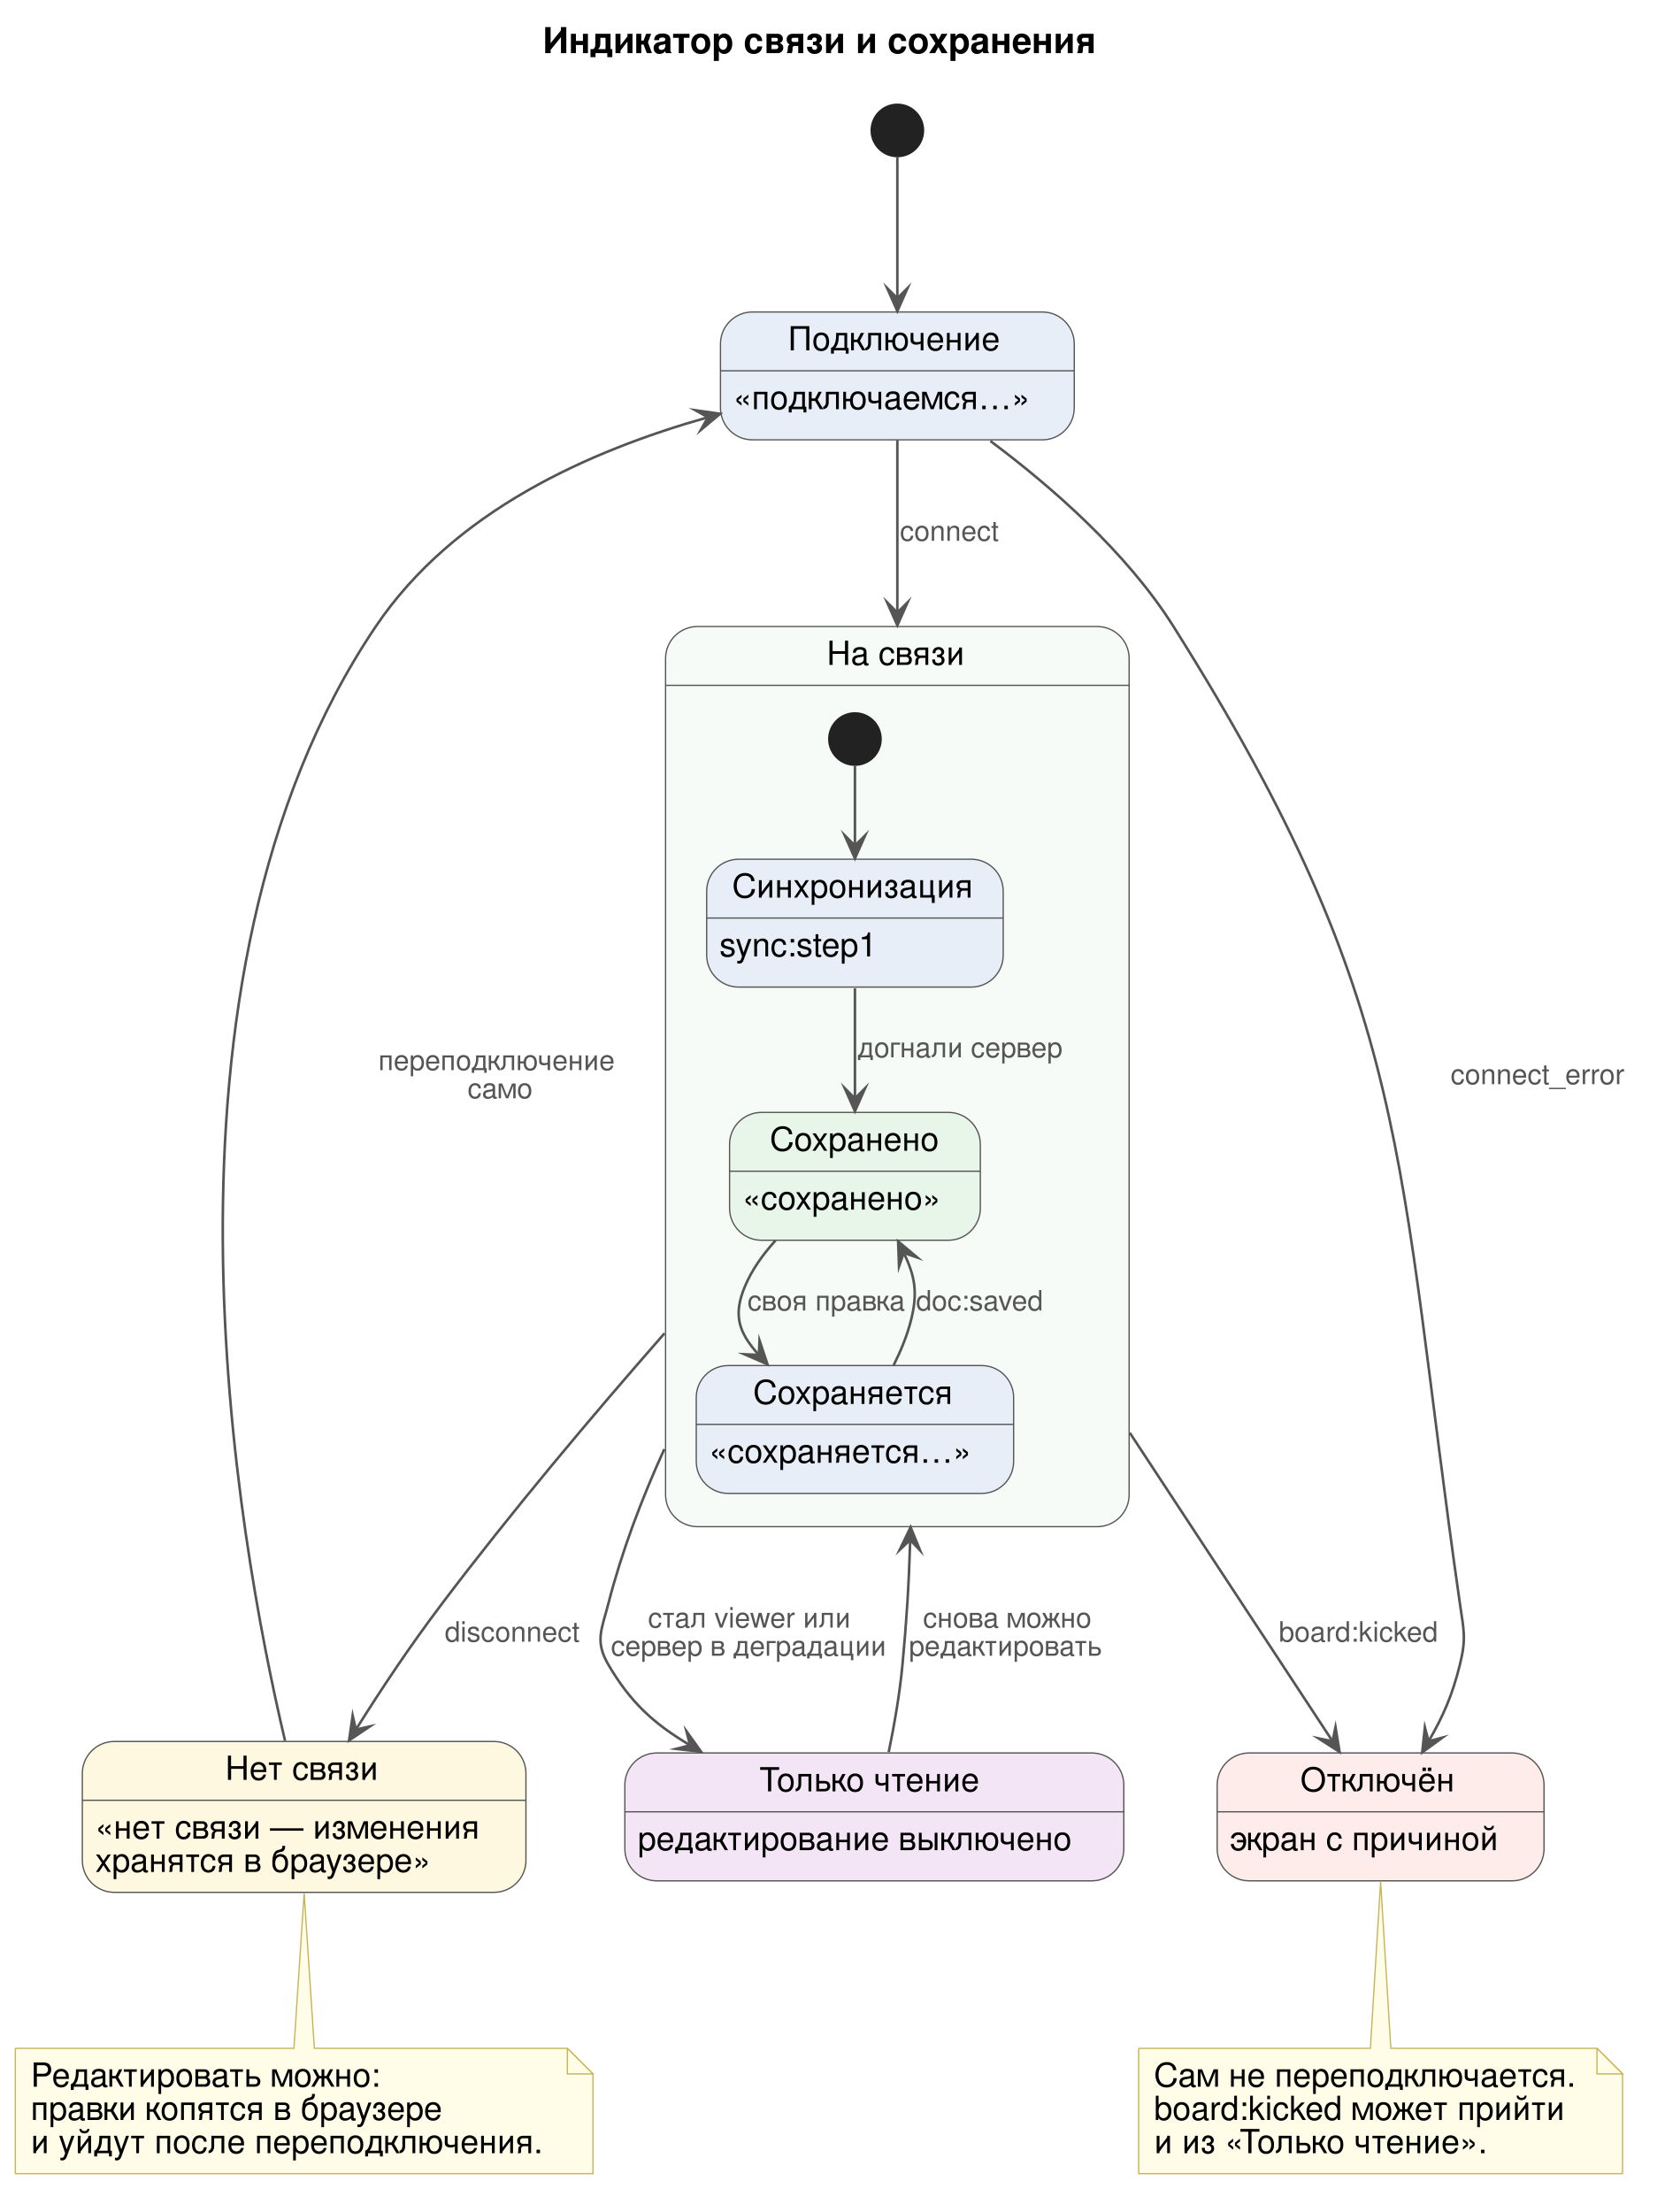
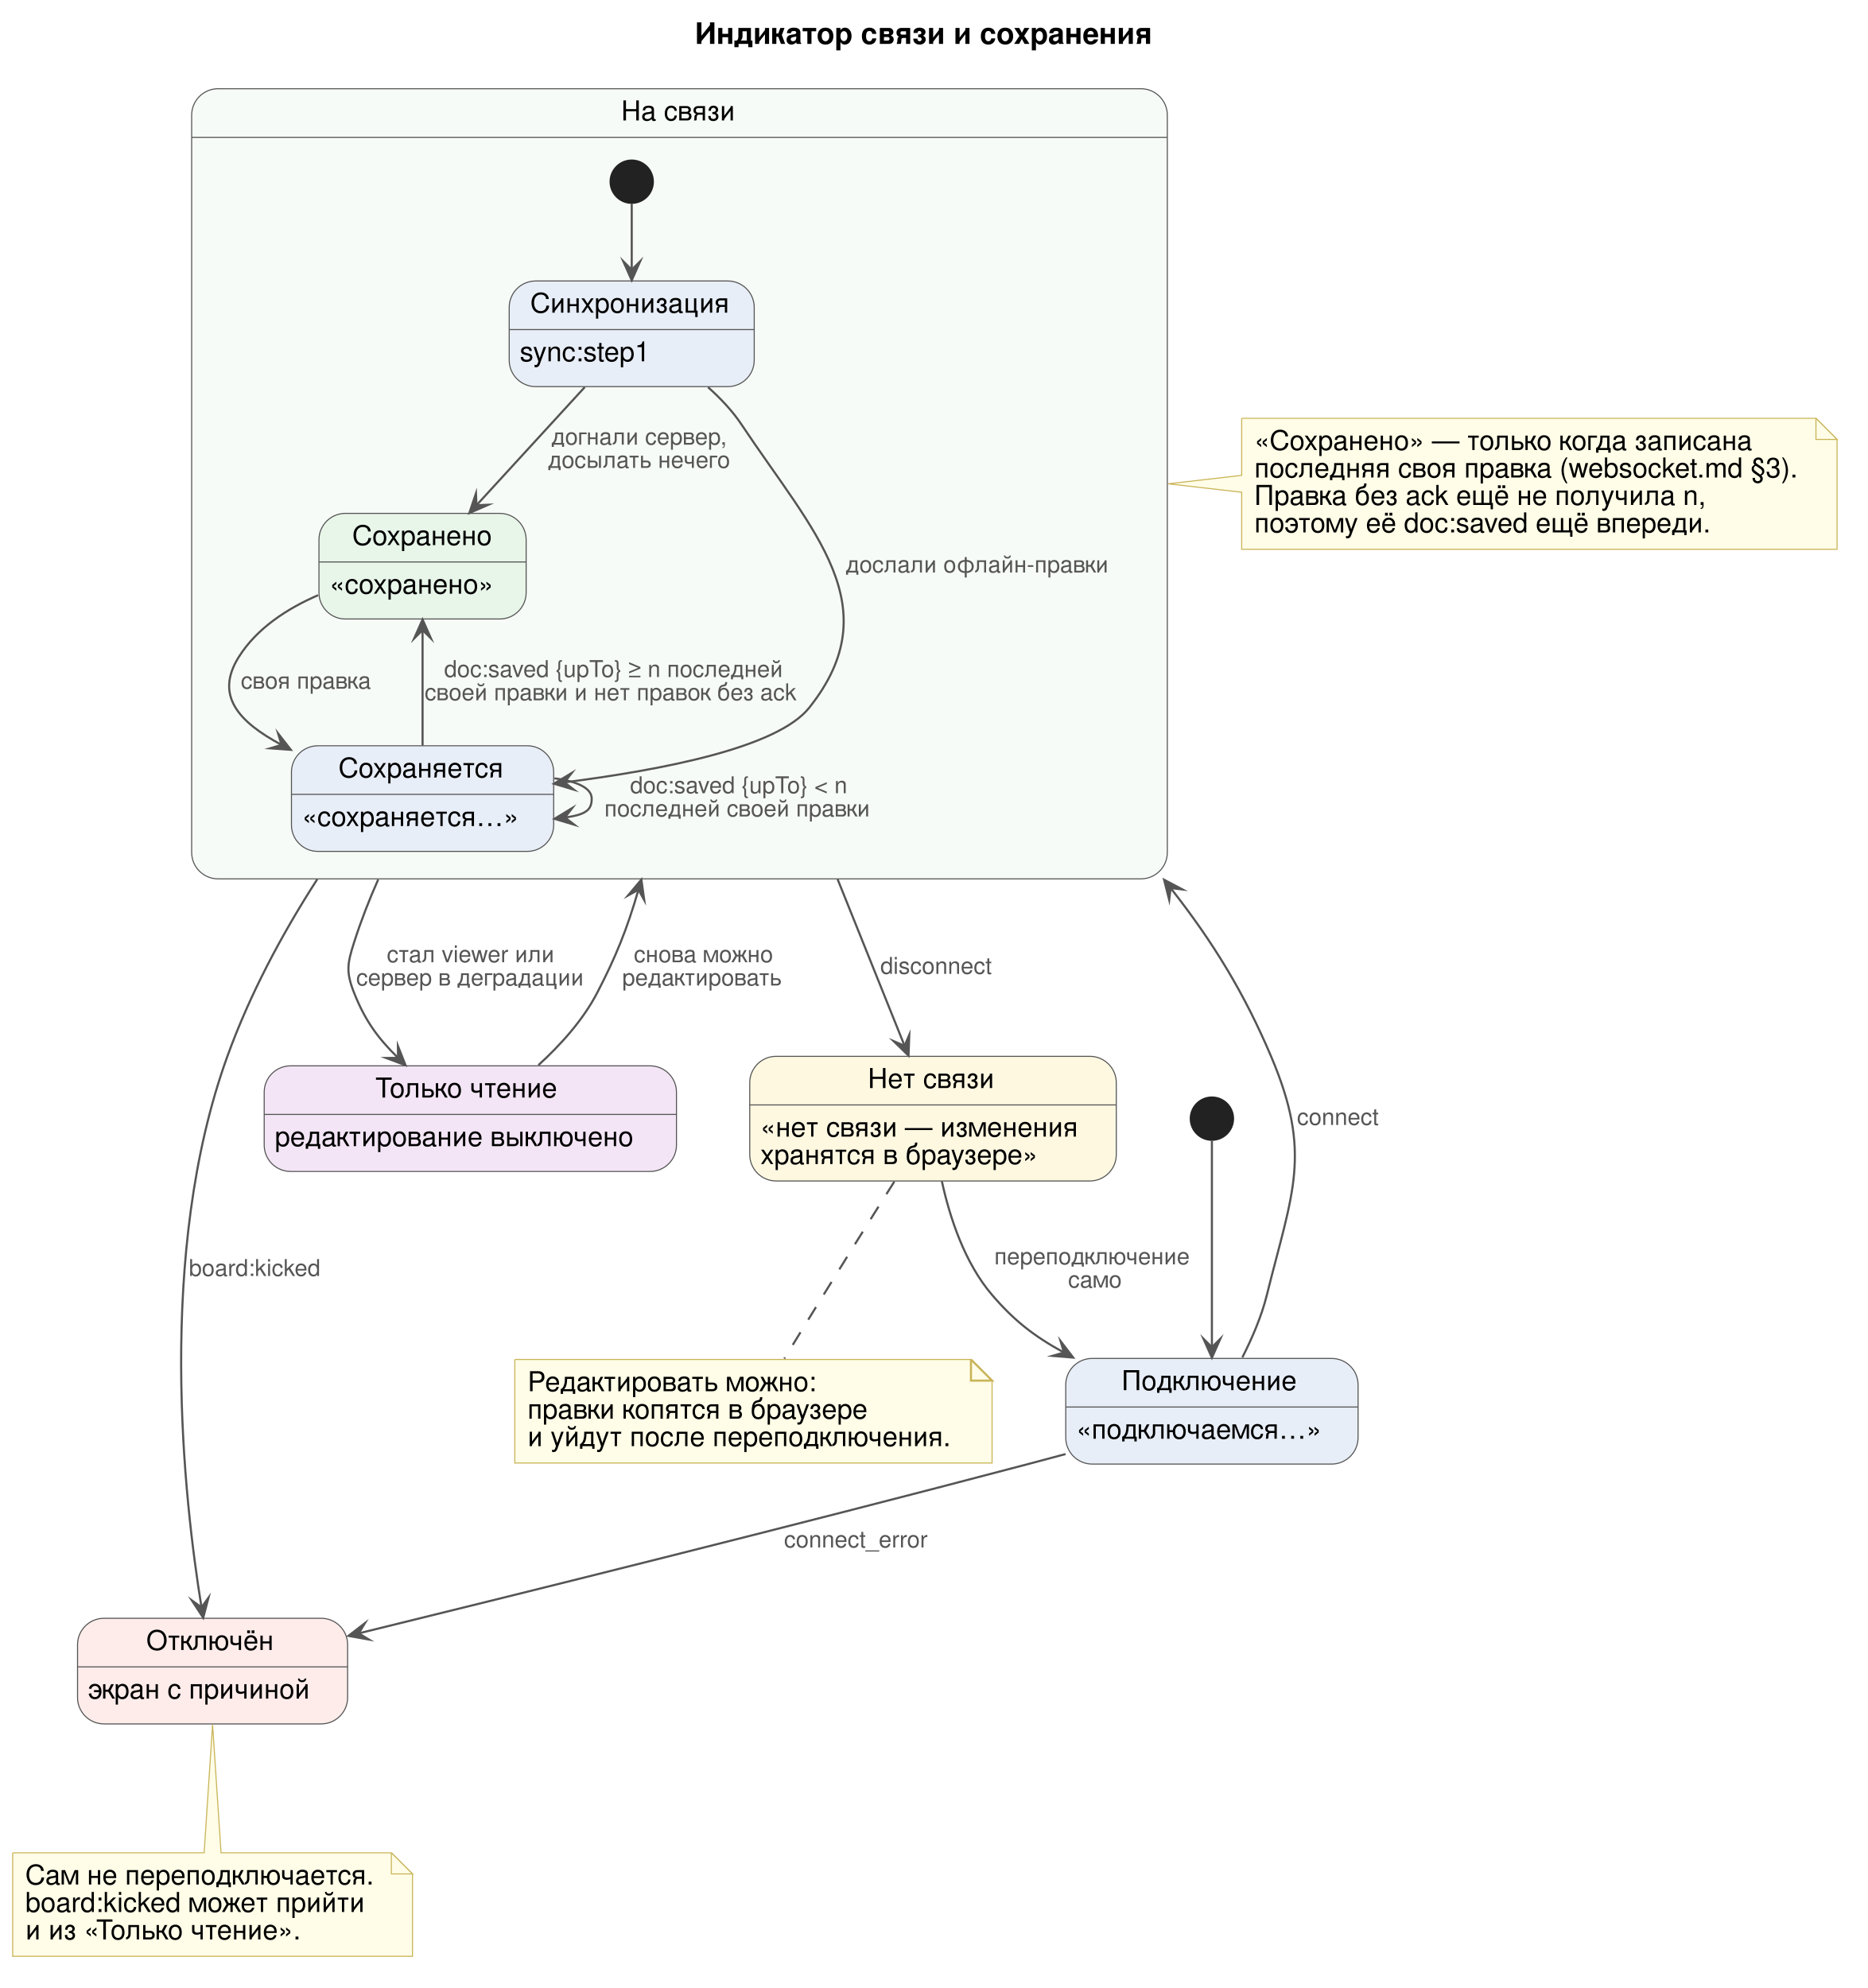
- <svg xmlns="http://www.w3.org/2000/svg" version="1.1" data-diagram-type="STATE" style="width:651px;height:865px;background:#FFFFFF;" width="651px" height="865px" viewBox="0 0 651 865" zoomAndPan="magnify" preserveAspectRatio="none" contentStyleType="text/css">
+ <svg xmlns="http://www.w3.org/2000/svg" version="1.1" data-diagram-type="STATE" style="width:884px;height:941px;background:#FFFFFF;" width="884px" height="941px" viewBox="0 0 884 941" zoomAndPan="magnify" preserveAspectRatio="none" contentStyleType="text/css">
  <defs />
  <g font-family="sans-serif" lengthAdjust="spacing">
    <g class="title" data-source-line="16">
-       <text x="212.323" y="20.78" fill="#000" font-size="14" textLength="219.543" font-weight="700" font-family="'Helvetica'">Индикатор связи и сохранения</text>
+       <text x="328.99" y="20.78" fill="#000" font-size="14" textLength="219.543" font-weight="700" font-family="'Helvetica'">Индикатор связи и сохранения</text>
    </g>
    <g class="entity" data-qualified-name="Connecting" id="ent0001" data-source-line="18">
-       <rect x="281.77" y="122" width="138.365" height="50" fill="#E8EEF7" style="stroke:#555;stroke-width:0.5;" rx="12.5" ry="12.5" />
-       <line x1="281.77" y1="145" x2="420.135" y2="145" style="stroke:#555;stroke-width:0.5;" />
-       <text x="308.22" y="137.01" fill="#000" font-size="13" textLength="85.465" font-family="'Helvetica'">Подключение</text>
-       <text x="286.77" y="160.01" fill="#000" font-size="13" textLength="118.365" font-family="'Helvetica'">«подключаемся…»</text>
+       <rect x="504.44" y="643" width="138.365" height="50" fill="#E8EEF7" style="stroke:#555;stroke-width:0.5;" rx="12.5" ry="12.5" />
+       <line x1="504.44" y1="666" x2="642.805" y2="666" style="stroke:#555;stroke-width:0.5;" />
+       <text x="530.89" y="658.01" fill="#000" font-size="13" textLength="85.465" font-family="'Helvetica'">Подключение</text>
+       <text x="509.44" y="681.01" fill="#000" font-size="13" textLength="118.365" font-family="'Helvetica'">«подключаемся…»</text>
    </g>
    <g class="entity" data-qualified-name="Online" id="ent0002" data-source-line="20">
-       <path d="M272.8,245 L429.098,245 A12.5,12.5 0 0 1 441.598,257.5 L441.598,268 L260.3,268 L260.3,257.5 A12.5,12.5 0 0 1 272.8,245" fill="#F7FBF7" />
-       <path d="M260.3,268 L441.598,268 L441.598,584.5 A12.5,12.5 0 0 1 429.098,597 L272.8,597 A12.5,12.5 0 0 1 260.3,584.5 L260.3,268" fill="#F7FBF7" />
-       <rect x="260.3" y="245" width="181.298" height="352" fill="none" style="stroke:#555;stroke-width:0.5;" rx="12.5" ry="12.5" />
-       <line x1="260.3" y1="268" x2="441.598" y2="268" style="stroke:#555;stroke-width:0.5;" />
-       <text x="323.352" y="260.01" fill="#000" font-size="13" textLength="55.193" font-family="'Helvetica'">На связи</text>
+       <path d="M103.22,42 L540.016,42 A12.5,12.5 0 0 1 552.516,54.5 L552.516,65 L90.72,65 L90.72,54.5 A12.5,12.5 0 0 1 103.22,42" fill="#F7FBF7" />
+       <path d="M90.72,65 L552.516,65 L552.516,403.5 A12.5,12.5 0 0 1 540.016,416 L103.22,416 A12.5,12.5 0 0 1 90.72,403.5 L90.72,65" fill="#F7FBF7" />
+       <rect x="90.72" y="42" width="461.796" height="374" fill="none" style="stroke:#555;stroke-width:0.5;" rx="12.5" ry="12.5" />
+       <line x1="90.72" y1="65" x2="552.516" y2="65" style="stroke:#555;stroke-width:0.5;" />
+       <text x="294.021" y="57.01" fill="#000" font-size="13" textLength="55.193" font-family="'Helvetica'">На связи</text>
      <g class="entity" data-qualified-name="Online.Syncing" id="ent0003" data-source-line="21">
-         <rect x="276.38" y="336" width="115.97" height="50" fill="#E8EEF7" style="stroke:#555;stroke-width:0.5;" rx="12.5" ry="12.5" />
-         <line x1="276.38" y1="359" x2="392.35" y2="359" style="stroke:#555;stroke-width:0.5;" />
-         <text x="286.38" y="351.01" fill="#000" font-size="13" textLength="95.97" font-family="'Helvetica'">Синхронизация</text>
-         <text x="281.38" y="374.01" fill="#000" font-size="13" textLength="62.144" font-family="'Helvetica'">sync:step1</text>
+         <rect x="241.02" y="133" width="115.97" height="50" fill="#E8EEF7" style="stroke:#555;stroke-width:0.5;" rx="12.5" ry="12.5" />
+         <line x1="241.02" y1="156" x2="356.99" y2="156" style="stroke:#555;stroke-width:0.5;" />
+         <text x="251.02" y="148.01" fill="#000" font-size="13" textLength="95.97" font-family="'Helvetica'">Синхронизация</text>
+         <text x="246.02" y="171.01" fill="#000" font-size="13" textLength="62.144" font-family="'Helvetica'">sync:step1</text>
      </g>
      <g class="entity" data-qualified-name="Online.Saved" id="ent0004" data-source-line="22">
-         <rect x="285.33" y="435" width="98.07" height="50" fill="#E8F5E9" style="stroke:#555;stroke-width:0.5;" rx="12.5" ry="12.5" />
-         <line x1="285.33" y1="458" x2="383.4" y2="458" style="stroke:#555;stroke-width:0.5;" />
-         <text x="301.116" y="450.01" fill="#000" font-size="13" textLength="66.498" font-family="'Helvetica'">Сохранено</text>
-         <text x="290.33" y="473.01" fill="#000" font-size="13" textLength="78.07" font-family="'Helvetica'">«сохранено»</text>
+         <rect x="150.97" y="243" width="98.07" height="50" fill="#E8F5E9" style="stroke:#555;stroke-width:0.5;" rx="12.5" ry="12.5" />
+         <line x1="150.97" y1="266" x2="249.04" y2="266" style="stroke:#555;stroke-width:0.5;" />
+         <text x="166.756" y="258.01" fill="#000" font-size="13" textLength="66.498" font-family="'Helvetica'">Сохранено</text>
+         <text x="155.97" y="281.01" fill="#000" font-size="13" textLength="78.07" font-family="'Helvetica'">«сохранено»</text>
      </g>
      <g class="entity" data-qualified-name="Online.Saving" id="ent0005" data-source-line="23">
-         <rect x="272.3" y="534" width="124.121" height="50" fill="#E8EEF7" style="stroke:#555;stroke-width:0.5;" rx="12.5" ry="12.5" />
-         <line x1="272.3" y1="557" x2="396.421" y2="557" style="stroke:#555;stroke-width:0.5;" />
-         <text x="294.586" y="549.01" fill="#000" font-size="13" textLength="79.549" font-family="'Helvetica'">Сохраняется</text>
-         <text x="277.3" y="572.01" fill="#000" font-size="13" textLength="104.121" font-family="'Helvetica'">«сохраняется…»</text>
+         <rect x="137.95" y="353" width="124.121" height="50" fill="#E8EEF7" style="stroke:#555;stroke-width:0.5;" rx="12.5" ry="12.5" />
+         <line x1="137.95" y1="376" x2="262.071" y2="376" style="stroke:#555;stroke-width:0.5;" />
+         <text x="160.236" y="368.01" fill="#000" font-size="13" textLength="79.549" font-family="'Helvetica'">Сохраняется</text>
+         <text x="142.95" y="391.01" fill="#000" font-size="13" textLength="104.121" font-family="'Helvetica'">«сохраняется…»</text>
      </g>
      <g class="start_entity" data-qualified-name="Online..start.Online" id="ent0009" data-source-line="25">
-         <ellipse cx="334.36" cy="289" rx="10" ry="10" fill="#222" style="stroke:#222;stroke-width:1;" />
+         <ellipse cx="299.01" cy="86" rx="10" ry="10" fill="#222" style="stroke:#222;stroke-width:1;" />
      </g>
      <g class="link" data-entity-1="ent0009" data-entity-2="ent0003" id="lnk10" data-source-line="25" data-link-type="dependency">
-         <path d="M334.36,299.44 C334.36,308.7 334.36,318.19 334.36,330.68" style="stroke:#555;stroke-width:1;" fill="none" id="*start*Online-to-Syncing" />
-         <polygon points="334.36,335.68,338.36,326.68,334.36,330.68,330.36,326.68,334.36,335.68" fill="#555" style="stroke:#555;stroke-width:1;stroke-linejoin:miter;stroke-miterlimit:10;" />
+         <path d="M299.01,96.44 C299.01,105.7 299.01,115.19 299.01,127.68" style="stroke:#555;stroke-width:1;" fill="none" id="*start*Online-to-Syncing" />
+         <polygon points="299.01,132.68,303.01,123.68,299.01,127.68,295.01,123.68,299.01,132.68" fill="#555" style="stroke:#555;stroke-width:1;stroke-linejoin:miter;stroke-miterlimit:10;" />
      </g>
      <g class="link" data-entity-1="ent0003" data-entity-2="ent0004" id="lnk11" data-source-line="26" data-link-type="dependency">
-         <path d="M334.36,386.48 C334.36,401.18 334.36,414.83 334.36,429.53" style="stroke:#555;stroke-width:1;" fill="none" id="Syncing-to-Saved" />
-         <polygon points="334.36,434.53,338.36,425.53,334.36,429.53,330.36,425.53,334.36,434.53" fill="#555" style="stroke:#555;stroke-width:1;stroke-linejoin:miter;stroke-miterlimit:10;" />
-         <text x="335.36" y="413.47" fill="#555" font-size="11" textLength="81.238" font-family="'Helvetica'">догнали сервер</text>
+         <path d="M276.79,183.24 C260.48,201.02 241.82,221.395 225.53,239.155" style="stroke:#555;stroke-width:1;" fill="none" id="Syncing-to-Saved" />
+         <polygon points="222.15,242.84,231.181,238.911,225.53,239.155,225.286,233.504,222.15,242.84" fill="#555" style="stroke:#555;stroke-width:1;stroke-linejoin:miter;stroke-miterlimit:10;" />
+         <text x="260.989" y="210.47" fill="#555" font-size="11" textLength="84.294" font-family="'Helvetica'">догнали сервер,</text>
+         <text x="259.37" y="221.47" fill="#555" font-size="11" textLength="87.533" font-family="'Helvetica'">досылать нечего</text>
      </g>
-       <g class="link" data-entity-1="ent0004" data-entity-2="ent0005" id="lnk12" data-source-line="27" data-link-type="dependency">
-         <path d="M303.31,485.1 C298.44,490.43 294.11,496.46 291.36,503 C286.75,513.95 288.592,520.883 296.792,529.833" style="stroke:#555;stroke-width:1;" fill="none" id="Saved-to-Saving" />
-         <polygon points="300.17,533.52,297.039,524.182,296.792,529.833,291.141,529.586,300.17,533.52" fill="#555" style="stroke:#555;stroke-width:1;stroke-linejoin:miter;stroke-miterlimit:10;" />
-         <text x="292.36" y="512.47" fill="#555" font-size="11" textLength="63.363" font-family="'Helvetica'">своя правка</text>
+       <g class="link" data-entity-1="ent0003" data-entity-2="ent0005" id="lnk12" data-source-line="27" data-link-type="dependency">
+         <path d="M335.14,183.29 C341.08,188.57 346.7,194.53 351.01,201 C384.93,251.97 421.15,287.11 383.01,335 C367.98,353.87 314.12,364.326 267.17,370.326" style="stroke:#555;stroke-width:1;" fill="none" id="Syncing-to-Saving" />
+         <polygon points="262.21,370.96,271.644,373.787,267.17,370.326,270.63,365.851,262.21,370.96" fill="#555" style="stroke:#555;stroke-width:1;stroke-linejoin:miter;stroke-miterlimit:10;" />
+         <text x="400.28" y="270.97" fill="#555" font-size="11" textLength="127.236" font-family="'Helvetica'">дослали офлайн-правки</text>
      </g>
-       <g class="link" data-entity-1="ent0005" data-entity-2="ent0004" id="lnk13" data-source-line="28" data-link-type="dependency">
-         <path d="M349.48,533.92 C352.32,528.24 354.87,522.07 356.36,516 C358.89,505.71 358.012,499.294 353.442,489.924" style="stroke:#555;stroke-width:1;" fill="none" id="Saving-to-Saved" />
-         <polygon points="351.25,485.43,351.6,495.273,353.442,489.924,358.79,491.766,351.25,485.43" fill="#555" style="stroke:#555;stroke-width:1;stroke-linejoin:miter;stroke-miterlimit:10;" />
-         <text x="358.27" y="512.47" fill="#555" font-size="11" textLength="50.145" font-family="'Helvetica'">doc:saved</text>
+       <g class="link" data-entity-1="ent0004" data-entity-2="ent0005" id="lnk13" data-source-line="28" data-link-type="dependency">
+         <path d="M150.56,281.73 C135.94,288.05 121.57,297.36 113.01,311 C101.72,328.98 112.548,341.517 133.268,352.567" style="stroke:#555;stroke-width:1;" fill="none" id="Saved-to-Saving" />
+         <polygon points="137.68,354.92,131.621,347.155,133.268,352.567,127.856,354.214,137.68,354.92" fill="#555" style="stroke:#555;stroke-width:1;stroke-linejoin:miter;stroke-miterlimit:10;" />
+         <text x="114.01" y="325.97" fill="#555" font-size="11" textLength="63.363" font-family="'Helvetica'">своя правка</text>
+       </g>
+       <g class="link" data-entity-1="ent0005" data-entity-2="ent0005" id="lnk14" data-source-line="29" data-link-type="dependency">
+         <path d="M262.44,368.42 C272.87,369.76 280.07,372.95 280.07,378 C280.07,383.05 277.829,385.603 267.399,386.943" style="stroke:#555;stroke-width:1;" fill="none" id="Saving-to-Saving" />
+         <polygon points="262.44,387.58,271.876,390.401,267.399,386.943,270.857,382.466,262.44,387.58" fill="#555" style="stroke:#555;stroke-width:1;stroke-linejoin:miter;stroke-miterlimit:10;" />
+         <text x="298.236" y="375.47" fill="#555" font-size="11" textLength="104.274" font-family="'Helvetica'">doc:saved {upTo} &lt; n</text>
+         <text x="286.07" y="386.47" fill="#555" font-size="11" textLength="128.605" font-family="'Helvetica'">последней своей правки</text>
+       </g>
+       <g class="link" data-entity-1="ent0005" data-entity-2="ent0004" id="lnk15" data-source-line="30" data-link-type="dependency">
+         <path d="M200.01,352.84 C200.01,335.08 200.01,316.02 200.01,298.24" style="stroke:#555;stroke-width:1;" fill="none" id="Saving-to-Saved" />
+         <polygon points="200.01,293.24,196.01,302.24,200.01,298.24,204.01,302.24,200.01,293.24" fill="#555" style="stroke:#555;stroke-width:1;stroke-linejoin:miter;stroke-miterlimit:10;" />
+         <text x="210.229" y="320.47" fill="#555" font-size="11" textLength="162.433" font-family="'Helvetica'">doc:saved {upTo} ≥ n последней</text>
+         <text x="201.01" y="331.47" fill="#555" font-size="11" textLength="180.872" font-family="'Helvetica'">своей правки и нет правок без ack</text>
      </g>
    </g>
-     <g class="entity" data-qualified-name="Offline" id="ent0006" data-source-line="31">
-       <rect x="32.2" y="681" width="173.493" height="59" fill="#FFF8E1" style="stroke:#555;stroke-width:0.5;" rx="12.5" ry="12.5" />
-       <line x1="32.2" y1="704" x2="205.693" y2="704" style="stroke:#555;stroke-width:0.5;" />
-       <text x="88.1" y="696.01" fill="#000" font-size="13" textLength="61.693" font-family="'Helvetica'">Нет связи</text>
-       <text x="37.2" y="719.01" fill="#000" font-size="13" textLength="153.493" font-family="'Helvetica'">«нет связи — изменения</text>
-       <text x="37.2" y="732.01" fill="#000" font-size="13" textLength="133.656" font-family="'Helvetica'">хранятся в браузере»</text>
+     <g class="entity" data-qualified-name="Offline" id="ent0006" data-source-line="40">
+       <rect x="354.87" y="500" width="173.493" height="59" fill="#FFF8E1" style="stroke:#555;stroke-width:0.5;" rx="12.5" ry="12.5" />
+       <line x1="354.87" y1="523" x2="528.363" y2="523" style="stroke:#555;stroke-width:0.5;" />
+       <text x="410.77" y="515.01" fill="#000" font-size="13" textLength="61.693" font-family="'Helvetica'">Нет связи</text>
+       <text x="359.87" y="538.01" fill="#000" font-size="13" textLength="153.493" font-family="'Helvetica'">«нет связи — изменения</text>
+       <text x="359.87" y="551.01" fill="#000" font-size="13" textLength="133.656" font-family="'Helvetica'">хранятся в браузере»</text>
    </g>
-     <g class="entity" data-qualified-name="ReadOnly" id="ent0007" data-source-line="32">
-       <rect x="244.38" y="685.5" width="195.138" height="50" fill="#F3E5F5" style="stroke:#555;stroke-width:0.5;" rx="12.5" ry="12.5" />
-       <line x1="244.38" y1="708.5" x2="439.518" y2="708.5" style="stroke:#555;stroke-width:0.5;" />
-       <text x="297.017" y="700.51" fill="#000" font-size="13" textLength="89.864" font-family="'Helvetica'">Только чтение</text>
-       <text x="249.38" y="723.51" fill="#000" font-size="13" textLength="175.138" font-family="'Helvetica'">редактирование выключено</text>
+     <g class="entity" data-qualified-name="ReadOnly" id="ent0007" data-source-line="41">
+       <rect x="125.05" y="504.5" width="195.138" height="50" fill="#F3E5F5" style="stroke:#555;stroke-width:0.5;" rx="12.5" ry="12.5" />
+       <line x1="125.05" y1="527.5" x2="320.188" y2="527.5" style="stroke:#555;stroke-width:0.5;" />
+       <text x="177.687" y="519.51" fill="#000" font-size="13" textLength="89.864" font-family="'Helvetica'">Только чтение</text>
+       <text x="130.05" y="542.51" fill="#000" font-size="13" textLength="175.138" font-family="'Helvetica'">редактирование выключено</text>
    </g>
-     <g class="entity" data-qualified-name="Closed" id="ent0008" data-source-line="33">
-       <rect x="476.03" y="685.5" width="127.834" height="50" fill="#FDECEA" style="stroke:#555;stroke-width:0.5;" rx="12.5" ry="12.5" />
-       <line x1="476.03" y1="708.5" x2="603.864" y2="708.5" style="stroke:#555;stroke-width:0.5;" />
-       <text x="508.564" y="700.51" fill="#000" font-size="13" textLength="62.766" font-family="'Helvetica'">Отключён</text>
-       <text x="481.03" y="723.51" fill="#000" font-size="13" textLength="107.834" font-family="'Helvetica'">экран с причиной</text>
+     <g class="entity" data-qualified-name="Closed" id="ent0008" data-source-line="42">
+       <rect x="36.7" y="766" width="127.834" height="50" fill="#FDECEA" style="stroke:#555;stroke-width:0.5;" rx="12.5" ry="12.5" />
+       <line x1="36.7" y1="789" x2="164.534" y2="789" style="stroke:#555;stroke-width:0.5;" />
+       <text x="69.234" y="781.01" fill="#000" font-size="13" textLength="62.766" font-family="'Helvetica'">Отключён</text>
+       <text x="41.7" y="804.01" fill="#000" font-size="13" textLength="107.834" font-family="'Helvetica'">экран с причиной</text>
    </g>
-     <g class="start_entity" data-qualified-name=".start." id="ent0014" data-source-line="35">
-       <ellipse cx="350.95" cy="51" rx="10" ry="10" fill="#222" style="stroke:#222;stroke-width:1;" />
+     <g class="start_entity" data-qualified-name=".start." id="ent0016" data-source-line="44">
+       <ellipse cx="573.62" cy="529.5" rx="10" ry="10" fill="#222" style="stroke:#222;stroke-width:1;" />
    </g>
-     <g class="entity" data-qualified-name="GMN23" id="ent0024" data-source-line="45">
-       <path d="M6,801 L6,850 A0,0 0 0 0 6,850 L231.902,850 A0,0 0 0 0 231.902,850 L231.902,811 L221.902,801 L122.95,801 L118.95,740.31 L114.95,801 L6,801 A0,0 0 0 0 6,801" style="stroke:#C9B458;stroke-width:0.5;" fill="#FFFDE7" />
-       <path d="M221.902,801 L221.902,811 L231.902,811 L221.902,801" style="stroke:#C9B458;stroke-width:0.5;" fill="#FFFDE7" />
-       <text x="12" y="816.01" fill="#000" font-size="13" textLength="141.73" font-family="'Helvetica'">Редактировать можно:</text>
-       <text x="12" y="829.01" fill="#000" font-size="13" textLength="166.95" font-family="'Helvetica'">правки копятся в браузере</text>
-       <text x="12" y="842.01" fill="#000" font-size="13" textLength="204.902" font-family="'Helvetica'">и уйдут после переподключения.</text>
+     <g class="entity" data-qualified-name="GMN25" id="ent0026" data-source-line="34">
+       <path d="M587.71,198 L587.71,225 L552.94,229 L587.71,233 L587.71,260 A0,0 0 0 0 587.71,260 L869.523,260 A0,0 0 0 0 869.523,260 L869.523,208 L859.523,198 L587.71,198 A0,0 0 0 0 587.71,198" style="stroke:#C9B458;stroke-width:0.5;" fill="#FFFDE7" />
+       <path d="M859.523,198 L859.523,208 L869.523,208 L859.523,198" style="stroke:#C9B458;stroke-width:0.5;" fill="#FFFDE7" />
+       <text x="593.71" y="213.01" fill="#000" font-size="13" textLength="241.877" font-family="'Helvetica'">«Сохранено» — только когда записана</text>
+       <text x="593.71" y="226.01" fill="#000" font-size="13" textLength="260.813" font-family="'Helvetica'">последняя своя правка (websocket.md §3).</text>
+       <text x="593.71" y="239.01" fill="#000" font-size="13" textLength="215.947" font-family="'Helvetica'">Правка без ack ещё не получила n,</text>
+       <text x="593.71" y="252.01" fill="#000" font-size="13" textLength="218.023" font-family="'Helvetica'">поэтому её doc:saved ещё впереди.</text>
    </g>
-     <g class="entity" data-qualified-name="GMN26" id="ent0027" data-source-line="51">
-       <path d="M445.33,801 L445.33,850 A0,0 0 0 0 445.33,850 L634.568,850 A0,0 0 0 0 634.568,850 L634.568,811 L624.568,801 L543.95,801 L539.95,735.74 L535.95,801 L445.33,801 A0,0 0 0 0 445.33,801" style="stroke:#C9B458;stroke-width:0.5;" fill="#FFFDE7" />
-       <path d="M624.568,801 L624.568,811 L634.568,811 L624.568,801" style="stroke:#C9B458;stroke-width:0.5;" fill="#FFFDE7" />
-       <text x="451.33" y="816.01" fill="#000" font-size="13" textLength="168.238" font-family="'Helvetica'">Сам не переподключается.</text>
-       <text x="451.33" y="829.01" fill="#000" font-size="13" textLength="164.404" font-family="'Helvetica'">board:kicked может прийти</text>
-       <text x="451.33" y="842.01" fill="#000" font-size="13" textLength="136.83" font-family="'Helvetica'">и из «Только чтение».</text>
+     <g class="entity" data-qualified-name="GMN28" id="ent0029" data-source-line="54">
+       <path d="M243.67,643.5 L243.67,692.5 L469.572,692.5 L469.572,653.5 L459.572,643.5 L243.67,643.5" style="stroke:#C9B458;stroke-width:0.5;" fill="#FFFDE7" />
+       <path d="M459.572,643.5 L459.572,653.5 L469.572,653.5 L459.572,643.5" style="stroke:#C9B458;stroke-width:1;" fill="#FFFDE7" />
+       <text x="249.67" y="658.51" fill="#000" font-size="13" textLength="141.73" font-family="'Helvetica'">Редактировать можно:</text>
+       <text x="249.67" y="671.51" fill="#000" font-size="13" textLength="166.95" font-family="'Helvetica'">правки копятся в браузере</text>
+       <text x="249.67" y="684.51" fill="#000" font-size="13" textLength="204.902" font-family="'Helvetica'">и уйдут после переподключения.</text>
    </g>
-     <g class="link" data-entity-1="ent0014" data-entity-2="ent0001" id="lnk15" data-source-line="35" data-link-type="dependency">
-       <path d="M350.95,61.36 C350.95,75.29 350.95,96.95 350.95,116.65" style="stroke:#555;stroke-width:1;" fill="none" id="*start*-to-Connecting" />
-       <polygon points="350.95,121.65,354.95,112.65,350.95,116.65,346.95,112.65,350.95,121.65" fill="#555" style="stroke:#555;stroke-width:1;stroke-linejoin:miter;stroke-miterlimit:10;" />
+     <g class="entity" data-qualified-name="GMN31" id="ent0032" data-source-line="60">
+       <path d="M6,877 L6,926 A0,0 0 0 0 6,926 L195.238,926 A0,0 0 0 0 195.238,926 L195.238,887 L185.238,877 L104.62,877 L100.62,816.35 L96.62,877 L6,877 A0,0 0 0 0 6,877" style="stroke:#C9B458;stroke-width:0.5;" fill="#FFFDE7" />
+       <path d="M185.238,877 L185.238,887 L195.238,887 L185.238,877" style="stroke:#C9B458;stroke-width:0.5;" fill="#FFFDE7" />
+       <text x="12" y="892.01" fill="#000" font-size="13" textLength="168.238" font-family="'Helvetica'">Сам не переподключается.</text>
+       <text x="12" y="905.01" fill="#000" font-size="13" textLength="164.404" font-family="'Helvetica'">board:kicked может прийти</text>
+       <text x="12" y="918.01" fill="#000" font-size="13" textLength="136.83" font-family="'Helvetica'">и из «Только чтение».</text>
    </g>
-     <g class="link" data-entity-1="ent0001" data-entity-2="ent0002" id="lnk16" data-source-line="36" data-link-type="dependency">
-       <path d="M350.95,172.14 C350.95,189.95 350.95,210.98 350.95,239.55" style="stroke:#555;stroke-width:1;" fill="none" id="Connecting-to-Online" />
-       <polygon points="350.95,244.55,354.95,235.55,350.95,239.55,346.95,235.55,350.95,244.55" fill="#555" style="stroke:#555;stroke-width:1;stroke-linejoin:miter;stroke-miterlimit:10;" />
-       <text x="351.95" y="211.47" fill="#555" font-size="11" textLength="38.527" font-family="'Helvetica'">connect</text>
+     <g class="link" data-entity-1="ent0016" data-entity-2="ent0001" id="lnk17" data-source-line="44" data-link-type="dependency">
+       <path d="M573.62,539.88 C573.62,560.84 573.62,607.04 573.62,637.68" style="stroke:#555;stroke-width:1;" fill="none" id="*start*-to-Connecting" />
+       <polygon points="573.62,642.68,577.62,633.68,573.62,637.68,569.62,633.68,573.62,642.68" fill="#555" style="stroke:#555;stroke-width:1;stroke-linejoin:miter;stroke-miterlimit:10;" />
    </g>
-     <g class="link" data-entity-1="ent0002" data-entity-2="ent0006" id="lnk17" data-source-line="37" data-link-type="dependency">
-       <path d="M259.88,521.4 C231.1,554.23 199.81,591.47 172.95,627 C159.94,644.21 149.321,660.227 139.181,676.357" style="stroke:#555;stroke-width:1;" fill="none" id="Online-to-Offline" />
-       <polygon points="136.52,680.59,144.696,675.099,139.181,676.357,137.923,670.842,136.52,680.59" fill="#555" style="stroke:#555;stroke-width:1;stroke-linejoin:miter;stroke-miterlimit:10;" />
-       <text x="173.95" y="641.97" fill="#555" font-size="11" textLength="52.588" font-family="'Helvetica'">disconnect</text>
+     <g class="link" data-entity-1="ent0001" data-entity-2="ent0002" id="lnk18" data-source-line="45" data-link-type="dependency">
+       <path d="M588.03,642.53 C592.6,633.55 597.12,623.1 599.62,613 C611.7,564.24 621.26,546.23 601.62,500 C589.01,470.32 574.45,446.251 554.08,420.341" style="stroke:#555;stroke-width:1;" fill="none" id="Connecting-to-Online" />
+       <polygon points="550.99,416.41,553.408,425.957,554.08,420.341,559.697,421.013,550.99,416.41" fill="#555" style="stroke:#555;stroke-width:1;stroke-linejoin:miter;stroke-miterlimit:10;" />
+       <text x="613.89" y="532.47" fill="#555" font-size="11" textLength="38.527" font-family="'Helvetica'">connect</text>
    </g>
-     <g class="link" data-entity-1="ent0006" data-entity-2="ent0001" id="lnk18" data-source-line="38" data-link-type="dependency">
-       <path d="M111.49,680.76 C93.03,602.82 53.19,383.96 146.95,245 C177.55,199.65 230.569,176.282 276.859,163.172" style="stroke:#555;stroke-width:1;" fill="none" id="Offline-to-Connecting" />
-       <polygon points="281.67,161.81,271.921,160.414,276.859,163.172,274.101,168.111,281.67,161.81" fill="#555" style="stroke:#555;stroke-width:1;stroke-linejoin:miter;stroke-miterlimit:10;" />
-       <text x="147.95" y="418.47" fill="#555" font-size="11" textLength="94.961" font-family="'Helvetica'">переподключение</text>
-       <text x="182.9" y="429.47" fill="#555" font-size="11" textLength="25.062" font-family="'Helvetica'">само</text>
+     <g class="link" data-entity-1="ent0002" data-entity-2="ent0006" id="lnk19" data-source-line="46" data-link-type="dependency">
+       <path d="M396.42,416.08 C409.54,448.7 419.787,474.18 428.157,495.02" style="stroke:#555;stroke-width:1;" fill="none" id="Online-to-Offline" />
+       <polygon points="430.02,499.66,430.378,489.818,428.157,495.02,422.954,492.799,430.02,499.66" fill="#555" style="stroke:#555;stroke-width:1;stroke-linejoin:miter;stroke-miterlimit:10;" />
+       <text x="416.7" y="460.97" fill="#555" font-size="11" textLength="52.588" font-family="'Helvetica'">disconnect</text>
    </g>
-     <g class="link" data-entity-1="ent0002" data-entity-2="ent0007" id="lnk19" data-source-line="39" data-link-type="dependency">
-       <path d="M259.82,566.65 C250.86,586.32 243.17,606.73 237.95,627 C235.29,637.33 232.57,641.79 237.95,651 C246.37,665.4 255.471,673.983 269.891,682.473" style="stroke:#555;stroke-width:1;" fill="none" id="Online-to-ReadOnly" />
-       <polygon points="274.2,685.01,268.474,676.997,269.891,682.473,264.415,683.891,274.2,685.01" fill="#555" style="stroke:#555;stroke-width:1;stroke-linejoin:miter;stroke-miterlimit:10;" />
-       <text x="253.449" y="636.47" fill="#555" font-size="11" textLength="80.486" font-family="'Helvetica'">стал viewer или</text>
-       <text x="238.95" y="647.47" fill="#555" font-size="11" textLength="109.484" font-family="'Helvetica'">сервер в деградации</text>
+     <g class="link" data-entity-1="ent0006" data-entity-2="ent0001" id="lnk20" data-source-line="47" data-link-type="dependency">
+       <path d="M445.81,559.16 C449.57,576.39 456.61,597.85 469.62,613 C480.02,625.12 489.441,632.485 503.571,640.195" style="stroke:#555;stroke-width:1;" fill="none" id="Offline-to-Connecting" />
+       <polygon points="507.96,642.59,501.976,634.768,503.571,640.195,498.144,641.79,507.96,642.59" fill="#555" style="stroke:#555;stroke-width:1;stroke-linejoin:miter;stroke-miterlimit:10;" />
+       <text x="470.62" y="598.47" fill="#555" font-size="11" textLength="94.961" font-family="'Helvetica'">переподключение</text>
+       <text x="505.57" y="609.47" fill="#555" font-size="11" textLength="25.062" font-family="'Helvetica'">само</text>
    </g>
-     <g class="link" data-entity-1="ent0007" data-entity-2="ent0002" id="lnk20" data-source-line="40" data-link-type="dependency">
-       <path d="M347.57,685.17 C349.72,674.71 351.9,662.32 352.95,651 C354.57,633.58 355.429,620.388 355.979,602.188" style="stroke:#555;stroke-width:1;" fill="none" id="ReadOnly-to-Online" />
-       <polygon points="356.13,597.19,351.86,606.065,355.979,602.188,359.856,606.307,356.13,597.19" fill="#555" style="stroke:#555;stroke-width:1;stroke-linejoin:miter;stroke-miterlimit:10;" />
-       <text x="361.003" y="636.47" fill="#555" font-size="11" textLength="67.192" font-family="'Helvetica'">снова можно</text>
-       <text x="355.43" y="647.47" fill="#555" font-size="11" textLength="78.337" font-family="'Helvetica'">редактировать</text>
+     <g class="link" data-entity-1="ent0002" data-entity-2="ent0007" id="lnk21" data-source-line="48" data-link-type="dependency">
+       <path d="M179,416.33 C174.65,426.11 170.81,436.02 167.62,446 C164.37,456.16 163.69,460.08 167.62,470 C172.75,482.96 178.703,491.216 188.393,500.736" style="stroke:#555;stroke-width:1;" fill="none" id="Online-to-ReadOnly" />
+       <polygon points="191.96,504.24,188.343,495.079,188.393,500.736,182.737,500.786,191.96,504.24" fill="#555" style="stroke:#555;stroke-width:1;stroke-linejoin:miter;stroke-miterlimit:10;" />
+       <text x="183.119" y="455.47" fill="#555" font-size="11" textLength="80.486" font-family="'Helvetica'">стал viewer или</text>
+       <text x="168.62" y="466.47" fill="#555" font-size="11" textLength="109.484" font-family="'Helvetica'">сервер в деградации</text>
    </g>
-     <g class="link" data-entity-1="ent0001" data-entity-2="ent0008" id="lnk21" data-source-line="41" data-link-type="dependency">
-       <path d="M387.34,172.46 C410.91,190.06 440.55,215.79 458.95,245 C553.25,394.7 545.81,451.87 570.95,627 C572.47,637.56 573.52,640.65 570.95,651 C567.98,662.94 564.582,670.781 558.722,680.921" style="stroke:#555;stroke-width:1;" fill="none" id="Connecting-to-Closed" />
-       <polygon points="556.22,685.25,564.187,679.459,558.722,680.921,557.26,675.456,556.22,685.25" fill="#555" style="stroke:#555;stroke-width:1;stroke-linejoin:miter;stroke-miterlimit:10;" />
-       <text x="567.32" y="423.97" fill="#555" font-size="11" textLength="67.869" font-family="'Helvetica'">connect_error</text>
+     <g class="link" data-entity-1="ent0007" data-entity-2="ent0002" id="lnk22" data-source-line="49" data-link-type="dependency">
+       <path d="M254.83,504.18 C265.28,494.66 275.91,482.91 282.62,470 C291.34,453.24 296.816,439.815 302.196,421.135" style="stroke:#555;stroke-width:1;" fill="none" id="ReadOnly-to-Online" />
+       <polygon points="303.58,416.33,297.245,423.871,302.196,421.135,304.933,426.085,303.58,416.33" fill="#555" style="stroke:#555;stroke-width:1;stroke-linejoin:miter;stroke-miterlimit:10;" />
+       <text x="300.033" y="455.47" fill="#555" font-size="11" textLength="67.192" font-family="'Helvetica'">снова можно</text>
+       <text x="294.46" y="466.47" fill="#555" font-size="11" textLength="78.337" font-family="'Helvetica'">редактировать</text>
    </g>
-     <g class="link" data-entity-1="ent0002" data-entity-2="ent0008" id="lnk22" data-source-line="42" data-link-type="dependency">
-       <path d="M441.85,560.28 C473.34,608.18 502.624,652.712 521.164,680.922" style="stroke:#555;stroke-width:1;" fill="none" id="Online-to-Closed" />
-       <polygon points="523.91,685.1,522.31,675.382,521.164,680.922,515.624,679.776,523.91,685.1" fill="#555" style="stroke:#555;stroke-width:1;stroke-linejoin:miter;stroke-miterlimit:10;" />
-       <text x="500.13" y="641.97" fill="#555" font-size="11" textLength="62.369" font-family="'Helvetica'">board:kicked</text>
+     <g class="link" data-entity-1="ent0001" data-entity-2="ent0008" id="lnk23" data-source-line="50" data-link-type="dependency">
+       <path d="M504.33,688.27 C498.34,689.89 492.38,691.48 486.62,693 C373.7,722.76 246.506,754.309 169.796,773.129" style="stroke:#555;stroke-width:1;" fill="none" id="Connecting-to-Closed" />
+       <polygon points="164.94,774.32,174.634,776.06,169.796,773.129,172.728,768.291,164.94,774.32" fill="#555" style="stroke:#555;stroke-width:1;stroke-linejoin:miter;stroke-miterlimit:10;" />
+       <text x="371.11" y="732.47" fill="#555" font-size="11" textLength="67.869" font-family="'Helvetica'">connect_error</text>
+     </g>
+     <g class="link" data-entity-1="ent0002" data-entity-2="ent0008" id="lnk24" data-source-line="51" data-link-type="dependency">
+       <path d="M150.18,416.16 C133.02,442.8 118.1,471.03 107.62,500 C73.86,593.29 87.11,709.794 95.38,760.824" style="stroke:#555;stroke-width:1;" fill="none" id="Online-to-Closed" />
+       <polygon points="96.18,765.76,98.689,756.236,95.38,760.824,90.792,757.516,96.18,765.76" fill="#555" style="stroke:#555;stroke-width:1;stroke-linejoin:miter;stroke-miterlimit:10;" />
+       <text x="89.42" y="603.97" fill="#555" font-size="11" textLength="62.369" font-family="'Helvetica'">board:kicked</text>
+     </g>
+     <g class="link" data-entity-1="ent0006" data-entity-2="ent0029" id="lnk30" data-source-line="54" data-link-type="association">
+       <path d="M423.29,559.32 C417.32,568.76 410.66,579.31 404.62,589 C393.34,607.08 380.72,627.6 371.25,643.06" style="stroke:#555;stroke-width:1;stroke-dasharray:7,7;" fill="none" id="Offline-GMN28" />
    </g>
  </g>
</svg>
